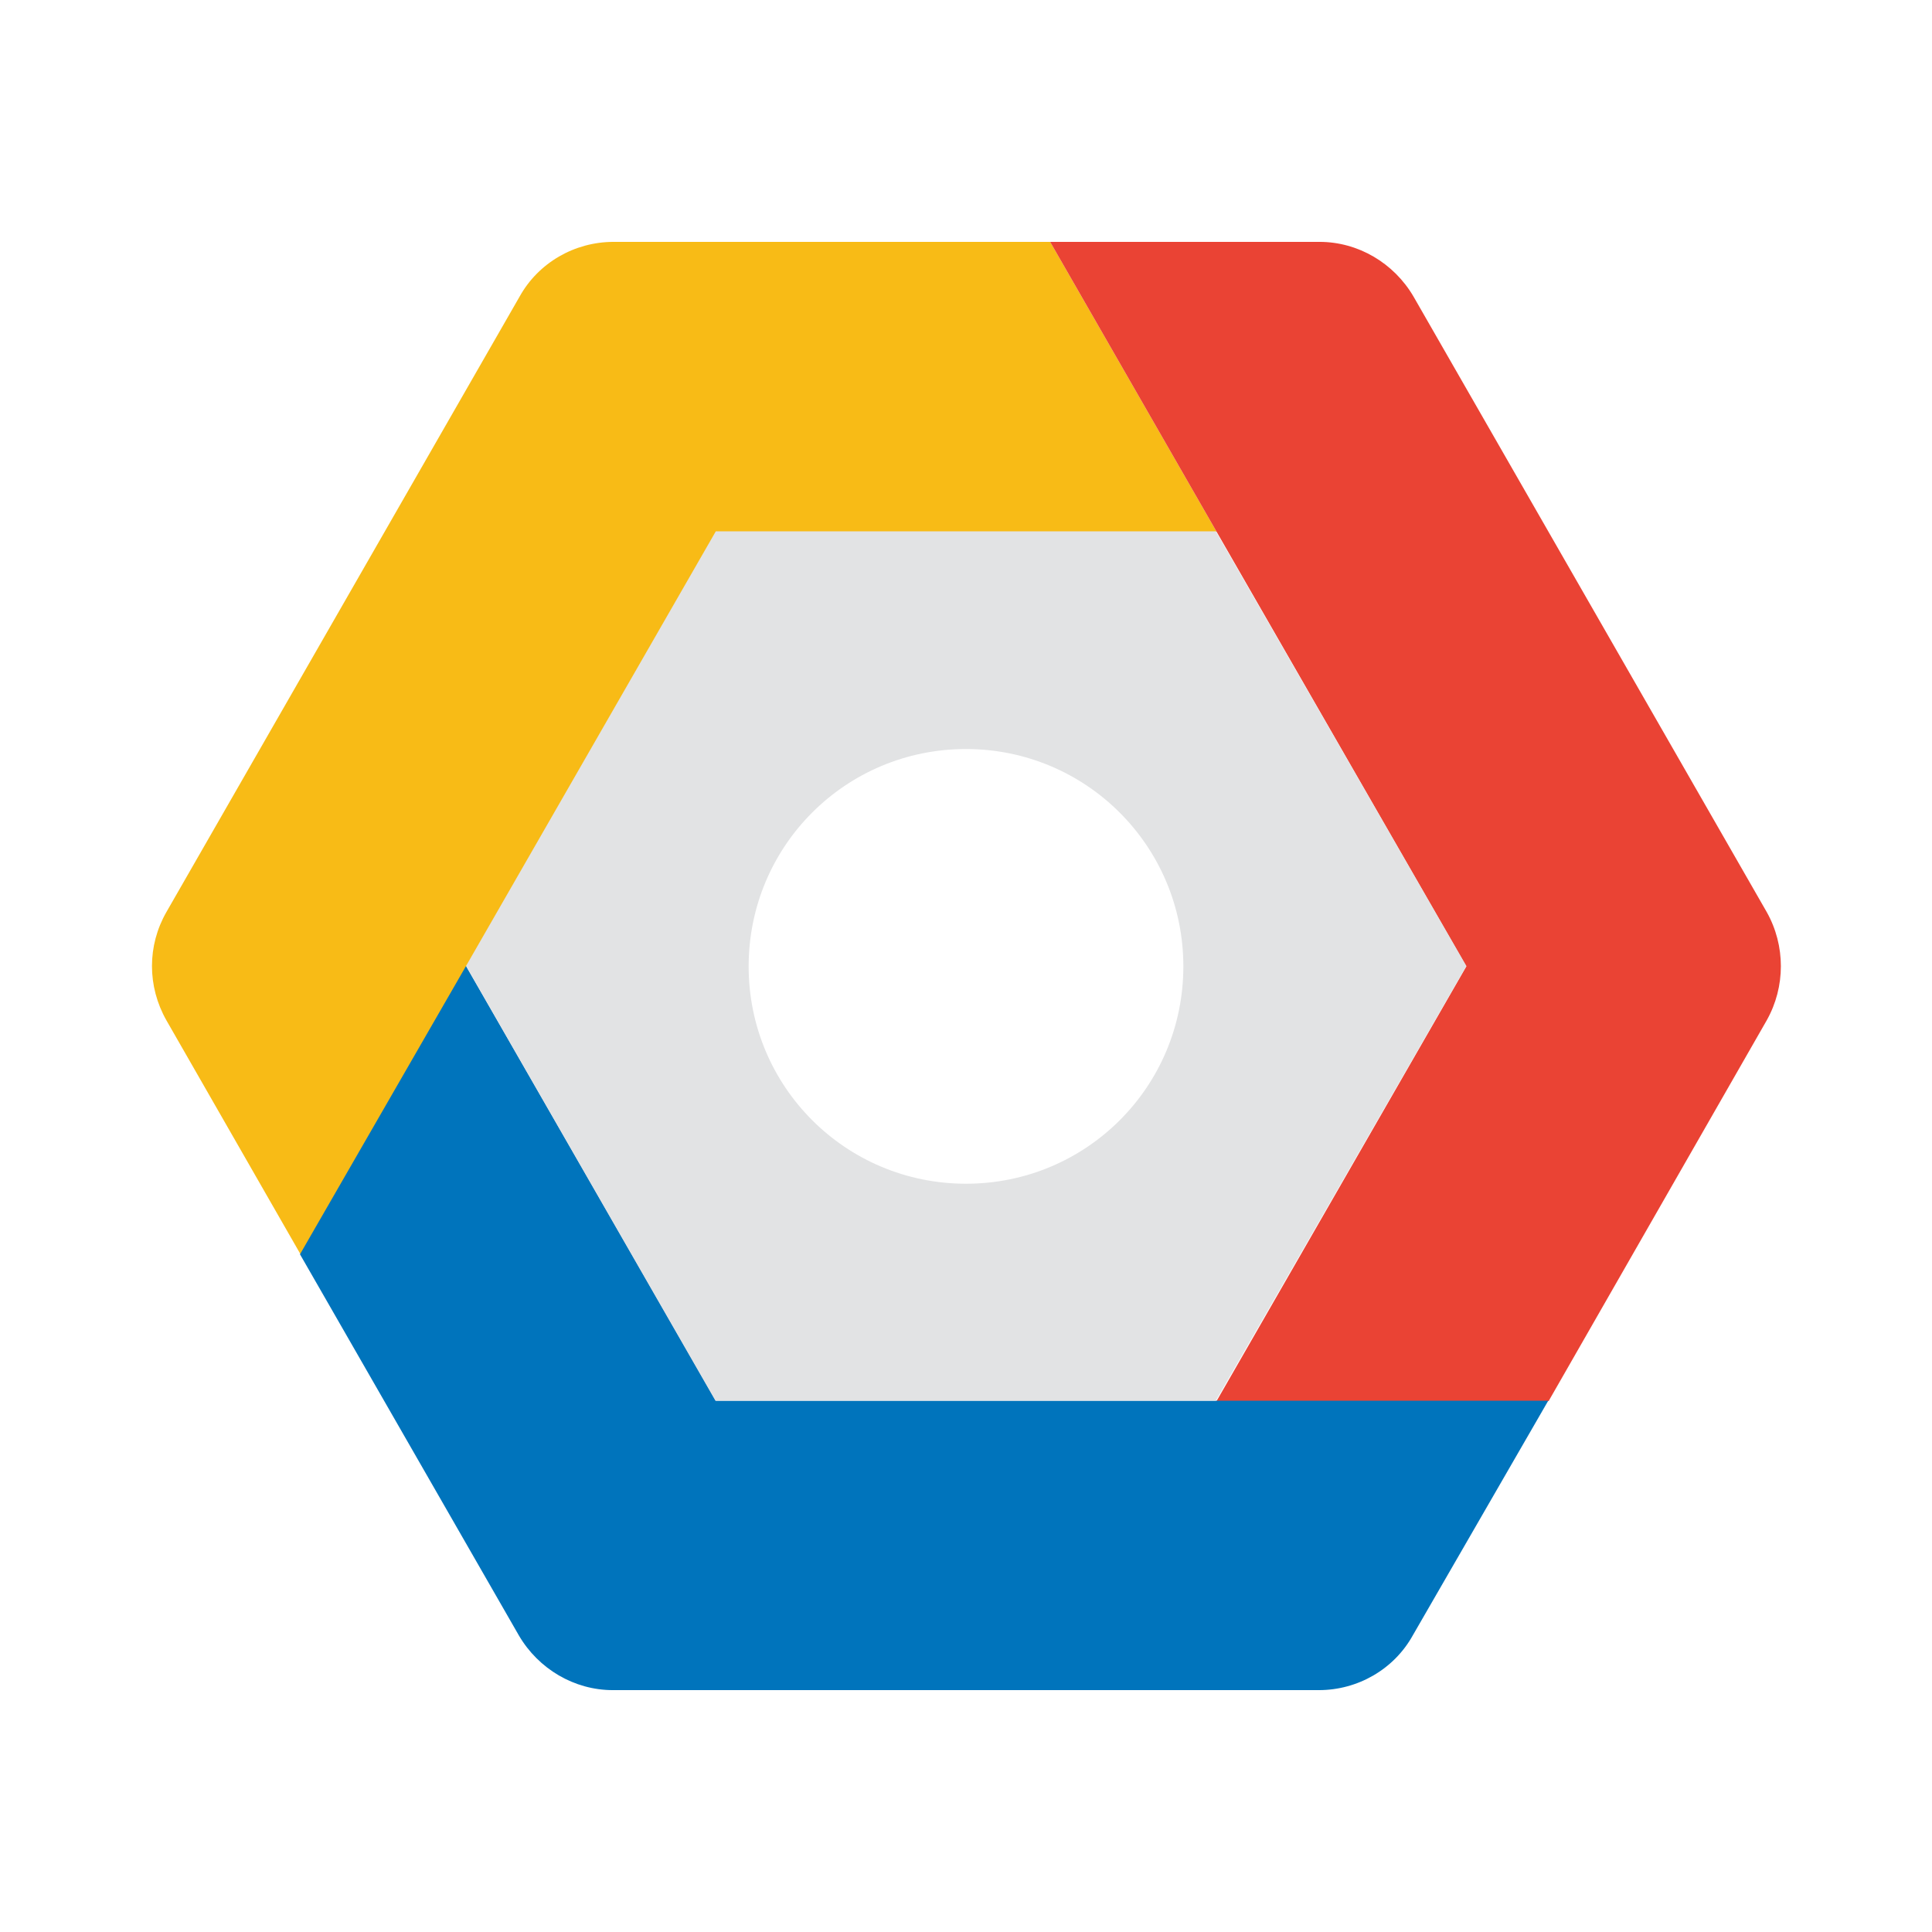
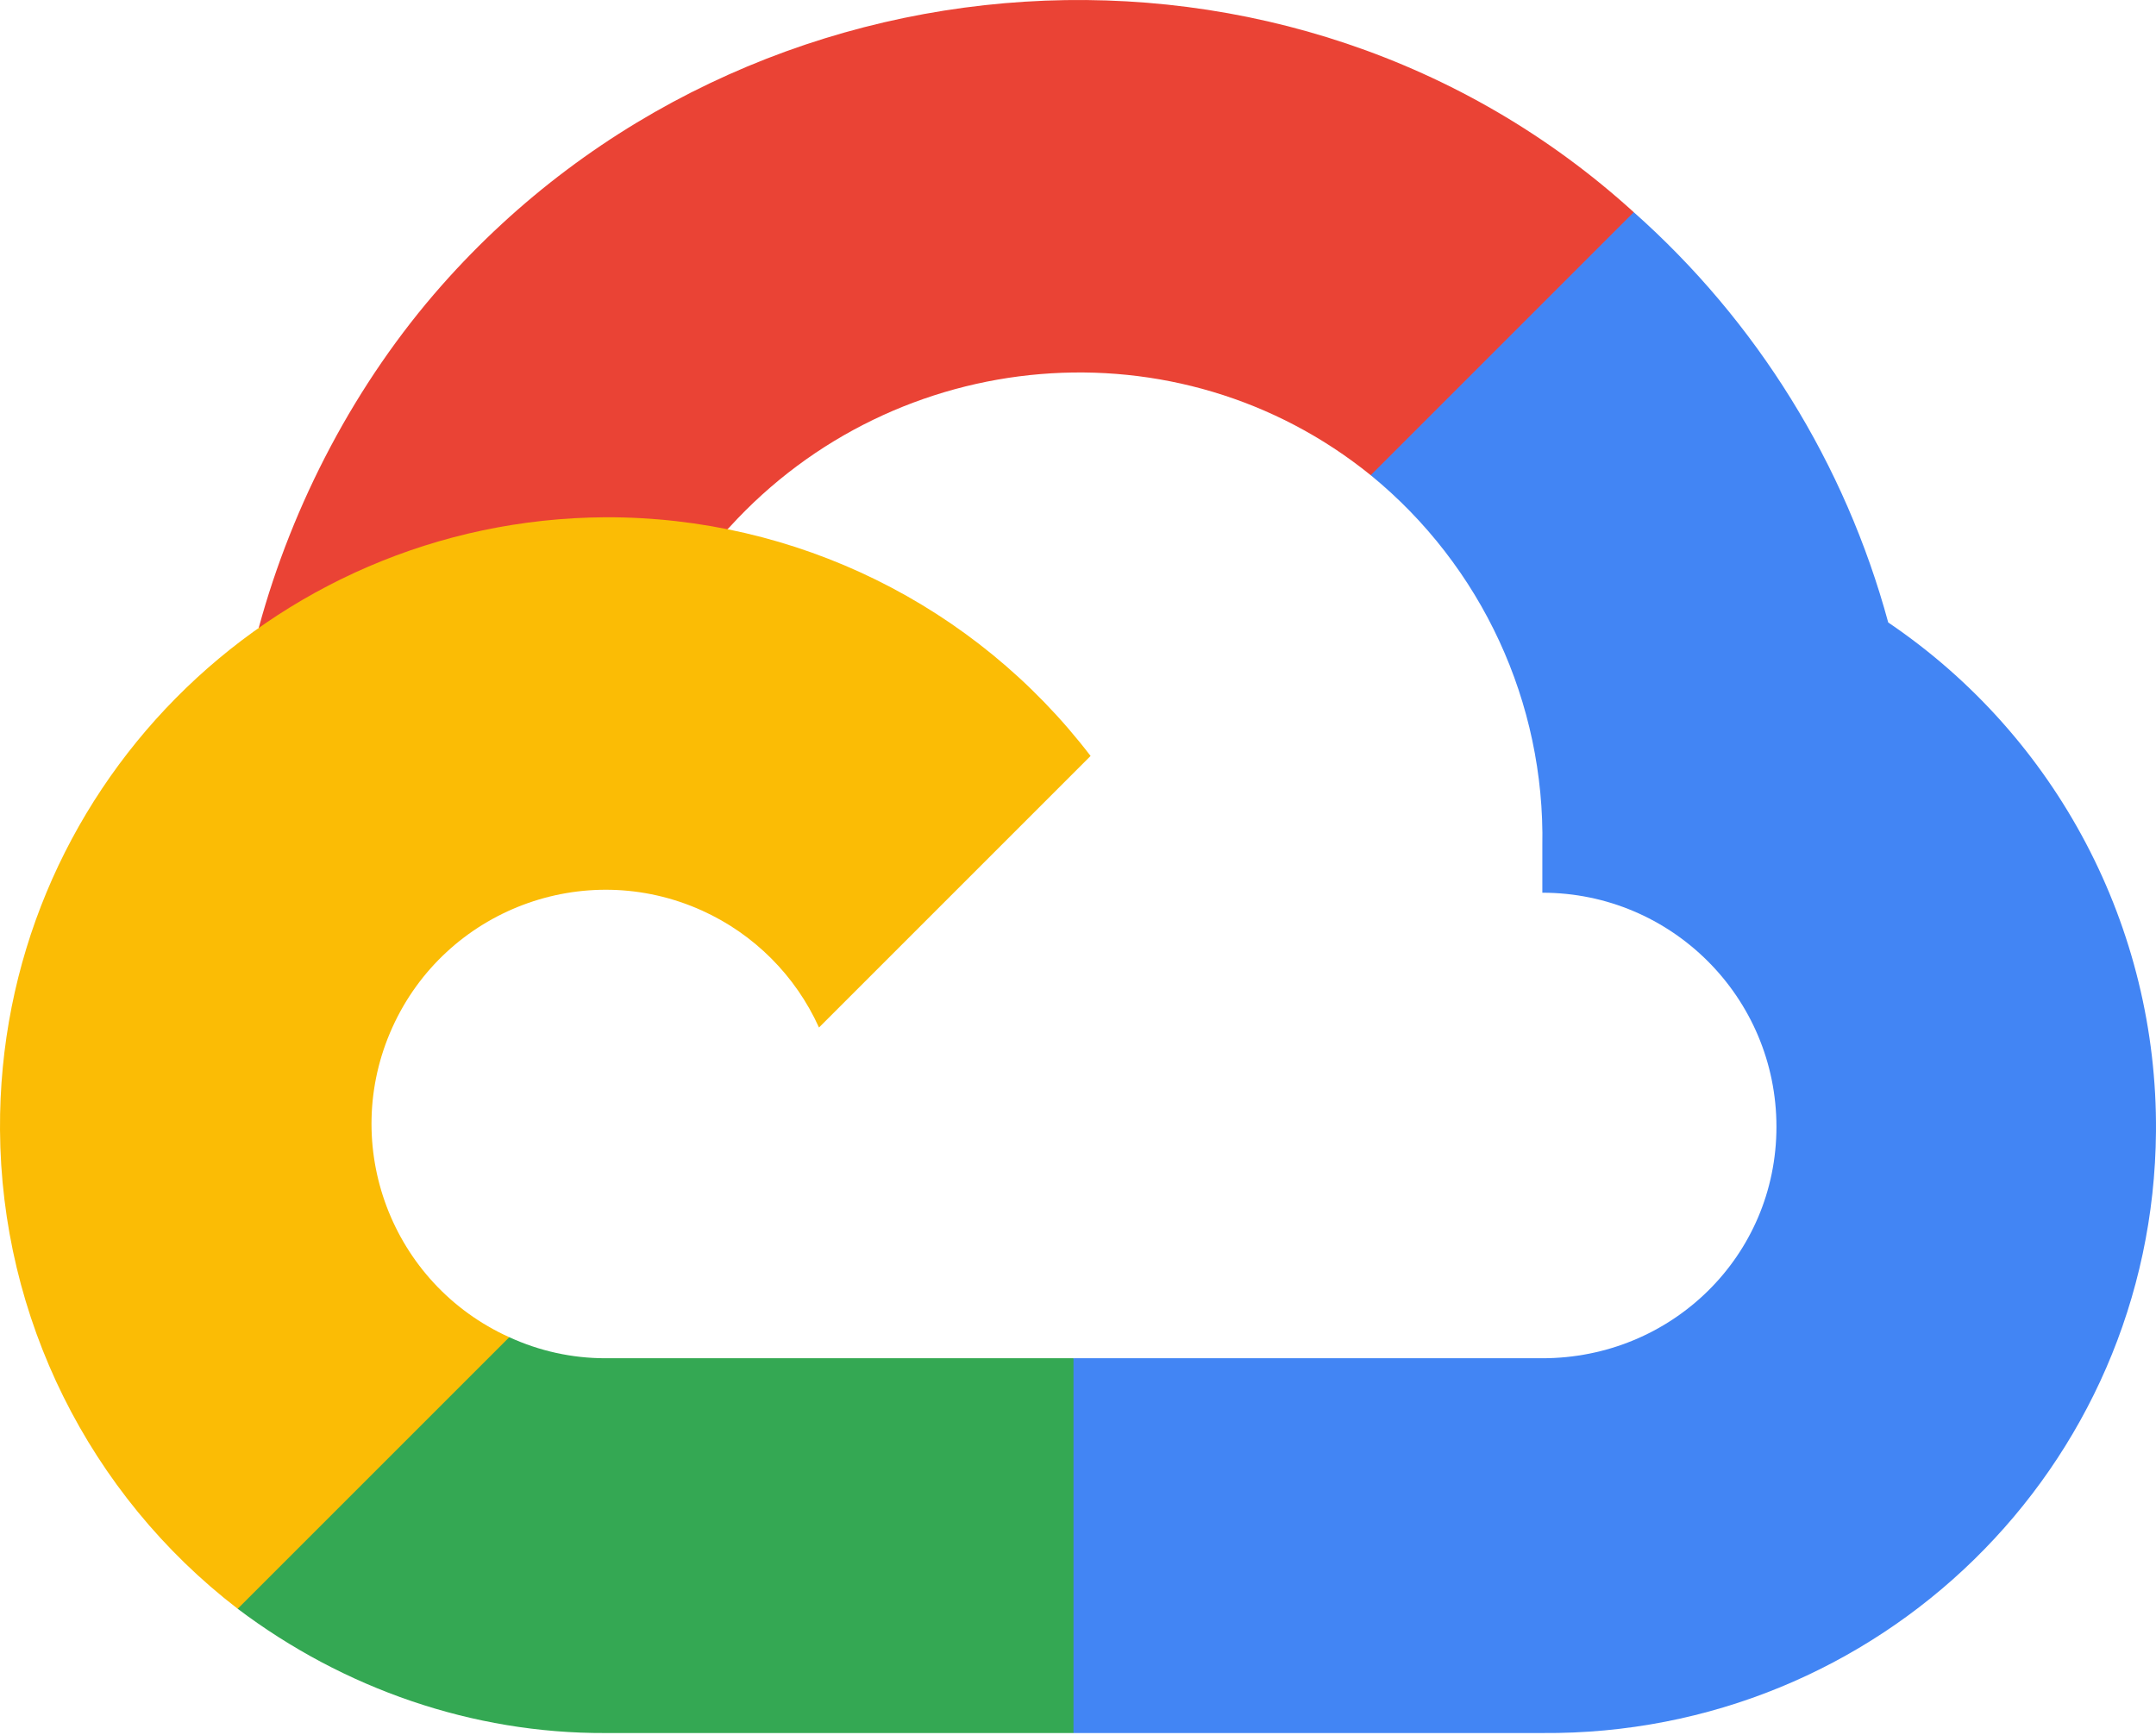
- <svg xmlns="http://www.w3.org/2000/svg" id="Layer_1" width="512" height="512" viewBox="0 0 512 512">
-   <style>.st0{fill:#f8bb16}.st1{fill:#ea4334}.st2{fill:#0074bc}.st3{fill:#e2e3e4}</style>
-   <g id="Layer_1_1_">
-     <path id="path22" class="st0" d="M322.4 140.9l-44.1-76.8H162.6c-10.3 0-19.9 5.5-24.9 14.5L44.1 241.7c-5.1 8.9-5.1 19.7 0 28.7l35.6 62.1 44-76.4 66.2-115.2h132.5z" />
-     <path id="path26" class="st1" d="M468.2 241.7L374.6 78.6c-5.2-8.9-14.7-14.5-24.9-14.5h-71.4l44.1 76.8 66.2 115.2-66.2 115.2h88l57.8-100.9c5-8.9 5-19.8 0-28.7" />
-     <path id="path30" class="st2" d="M410.3 371.2H189.7L123.5 256l-44 76.4 58 101c5.2 8.9 14.7 14.5 24.9 14.5h187.1c10.3 0 19.9-5.5 24.9-14.5l35.9-62.2z" />
-     <path class="st3" d="M322.2 371.2H189.6L123.5 256l66.2-115.2h132.5L388.6 256l-66.4 115.2zM256 198.5c-31.9 0-57.6 25.7-57.6 57.6s25.7 57.6 57.6 57.6 57.6-25.7 57.6-57.6-25.8-57.6-57.6-57.6z" />
+ <svg xmlns="http://www.w3.org/2000/svg" width="256px" height="206px" viewBox="0 0 256 206" version="1.1" preserveAspectRatio="xMidYMid">
+   <g>
+     <path d="M170.252,56.819 L192.505,34.566 L193.988,25.196 C153.437,-11.677 88.976,-7.496 52.421,33.92 C42.267,45.423 34.734,59.764 30.717,74.573 L38.687,73.45 L83.192,66.111 L86.628,62.597 C106.425,40.855 139.898,37.93 162.756,56.429 L170.252,56.819 Z" fill="#EA4335" />
+     <path d="M224.205,73.918 C219.09,55.082 208.589,38.149 193.988,25.196 L162.756,56.428 C175.944,67.204 183.457,83.438 183.135,100.465 L183.135,106.009 C198.486,106.009 210.932,118.454 210.932,133.805 C210.932,149.157 198.486,161.29 183.135,161.29 L127.464,161.29 L121.998,167.224 L121.998,200.564 L127.464,205.795 L183.135,205.795 C223.065,206.106 255.687,174.301 255.998,134.371 C256.186,110.168 244.253,87.478 224.205,73.918" fill="#4285F4" />
+     <path d="M71.87,205.796 L127.463,205.796 L127.463,161.29 L71.87,161.29 C67.909,161.289 64.073,160.438 60.471,158.792 L52.584,161.212 L30.175,183.465 L28.223,191.039 C40.79,200.528 56.123,205.864 71.87,205.796" fill="#34A853" />
+     <path d="M71.87,61.425 C31.939,61.663 -0.237,94.228 0.001,134.157 C0.134,156.456 10.548,177.446 28.223,191.038 L60.471,158.792 C46.48,152.47 40.263,136.006 46.584,122.016 C52.904,108.025 69.37,101.808 83.359,108.129 C89.524,110.913 94.461,115.852 97.246,122.016 L129.494,89.769 C115.773,71.832 94.453,61.344 71.87,61.425" fill="#FBBC05" />
  </g>
</svg>
